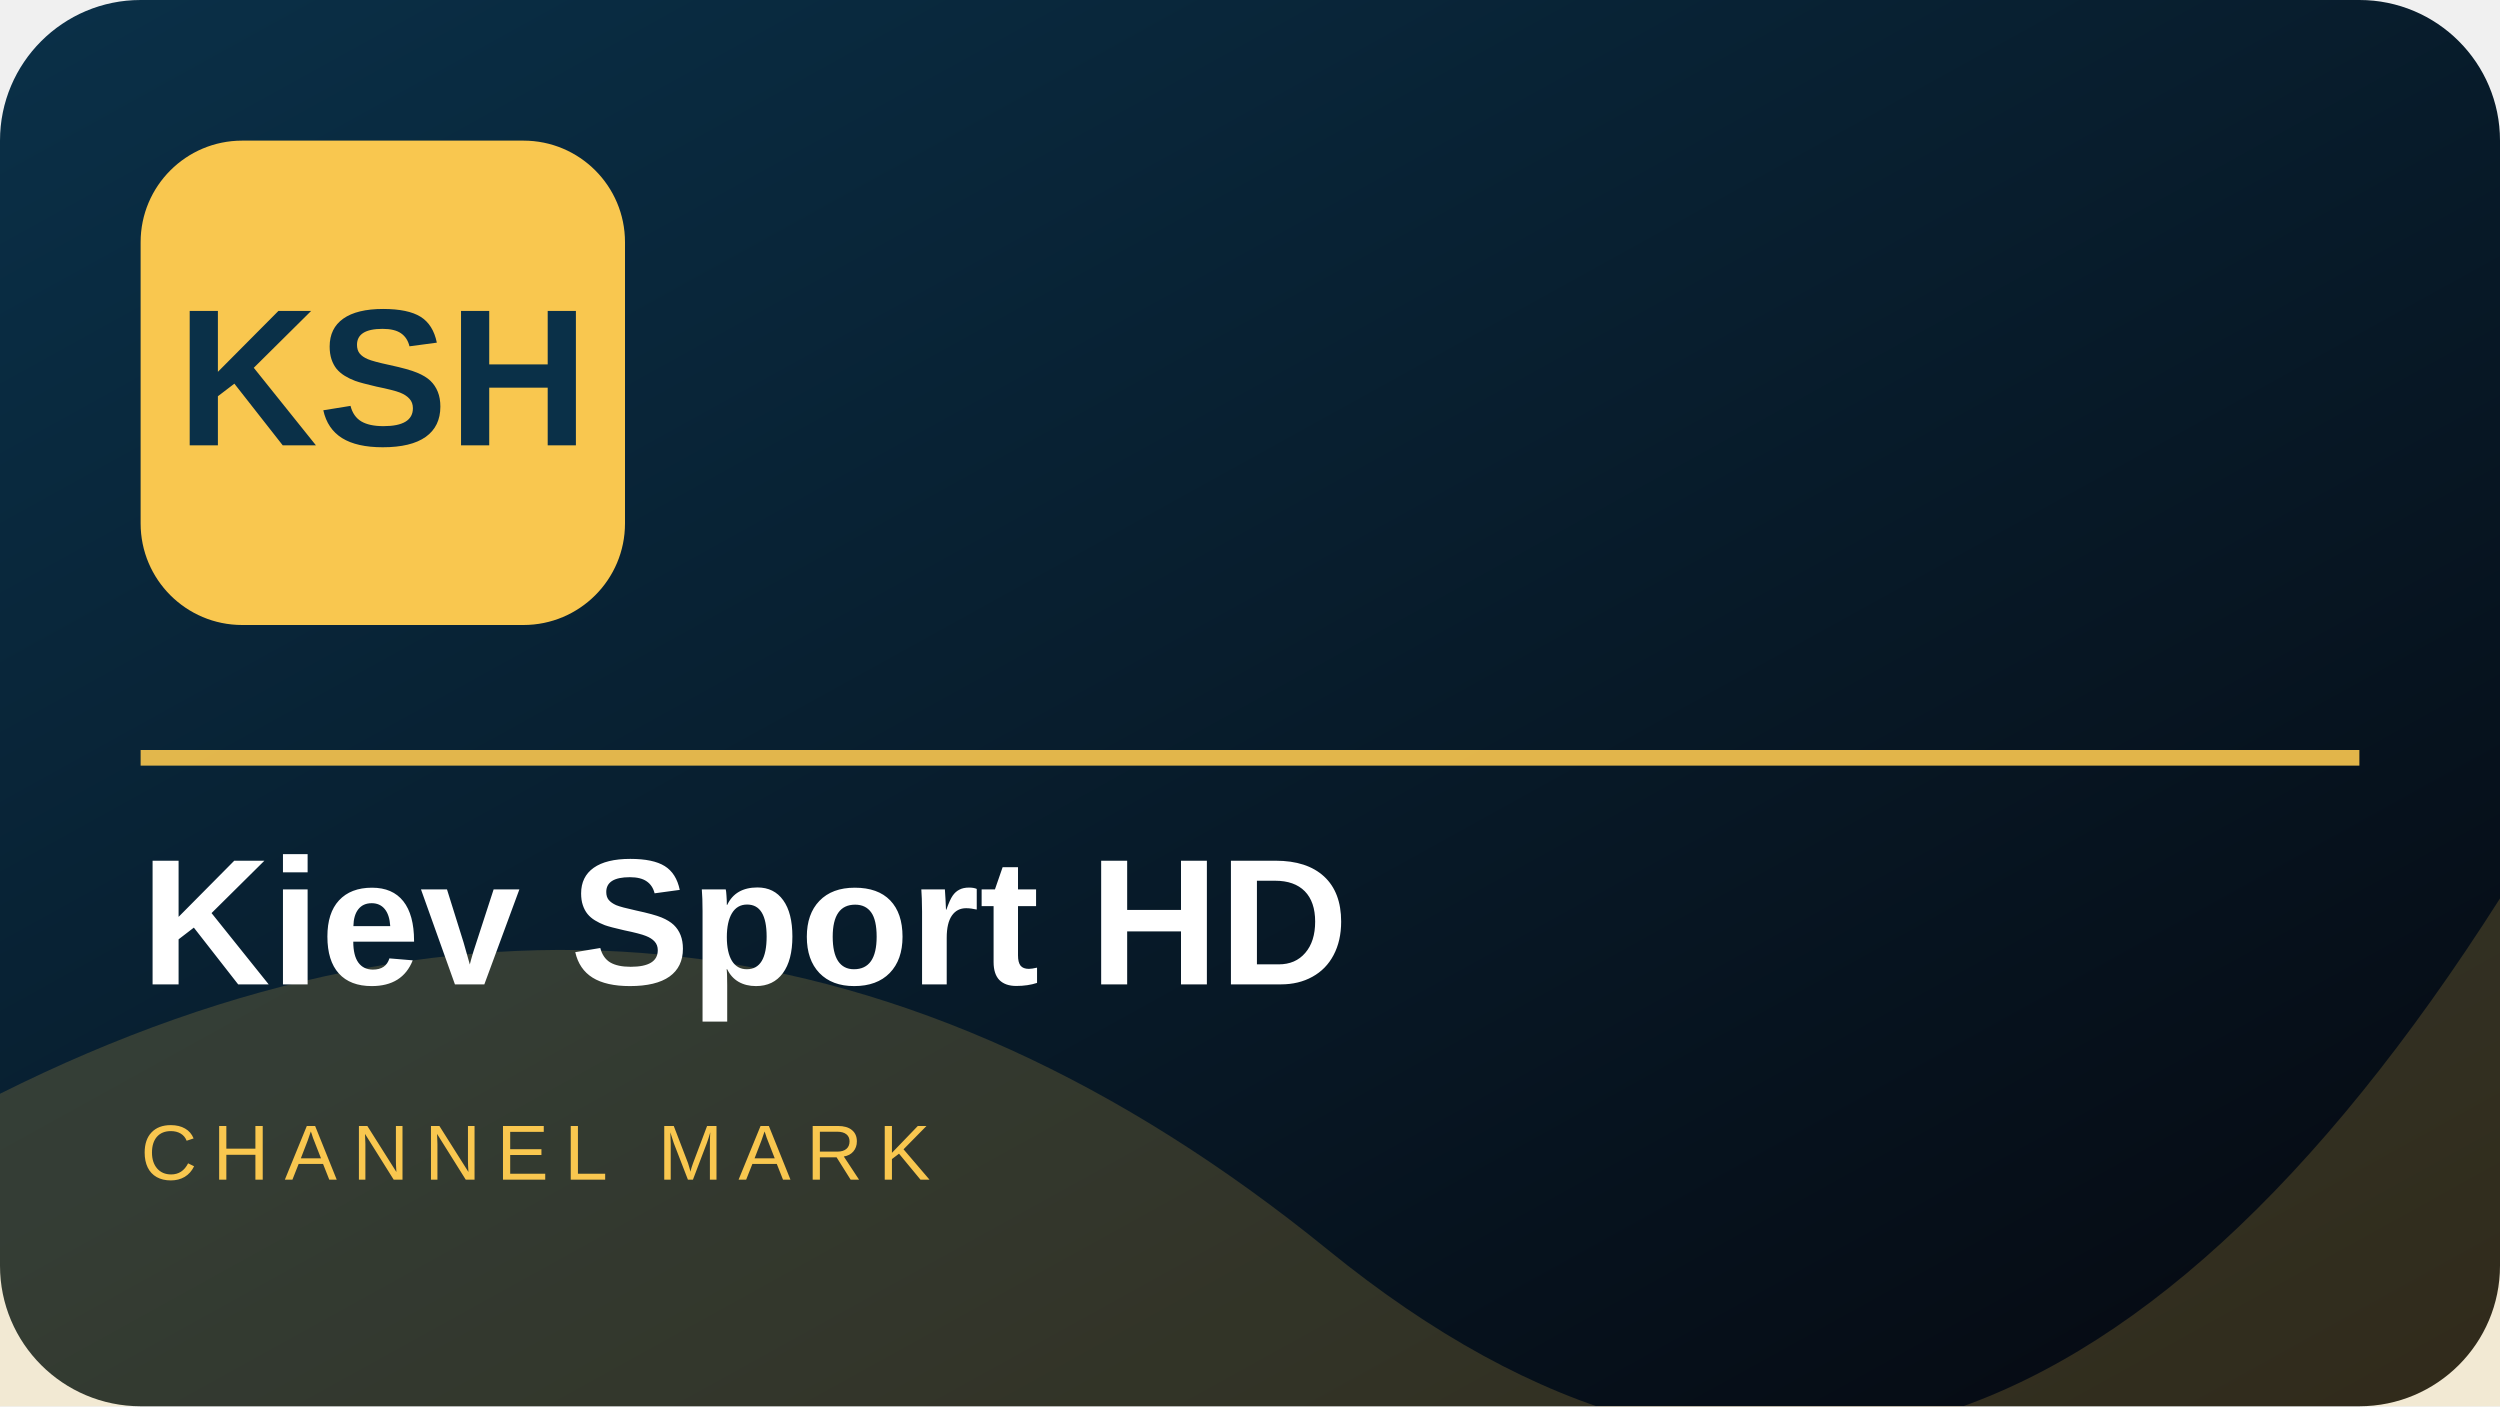
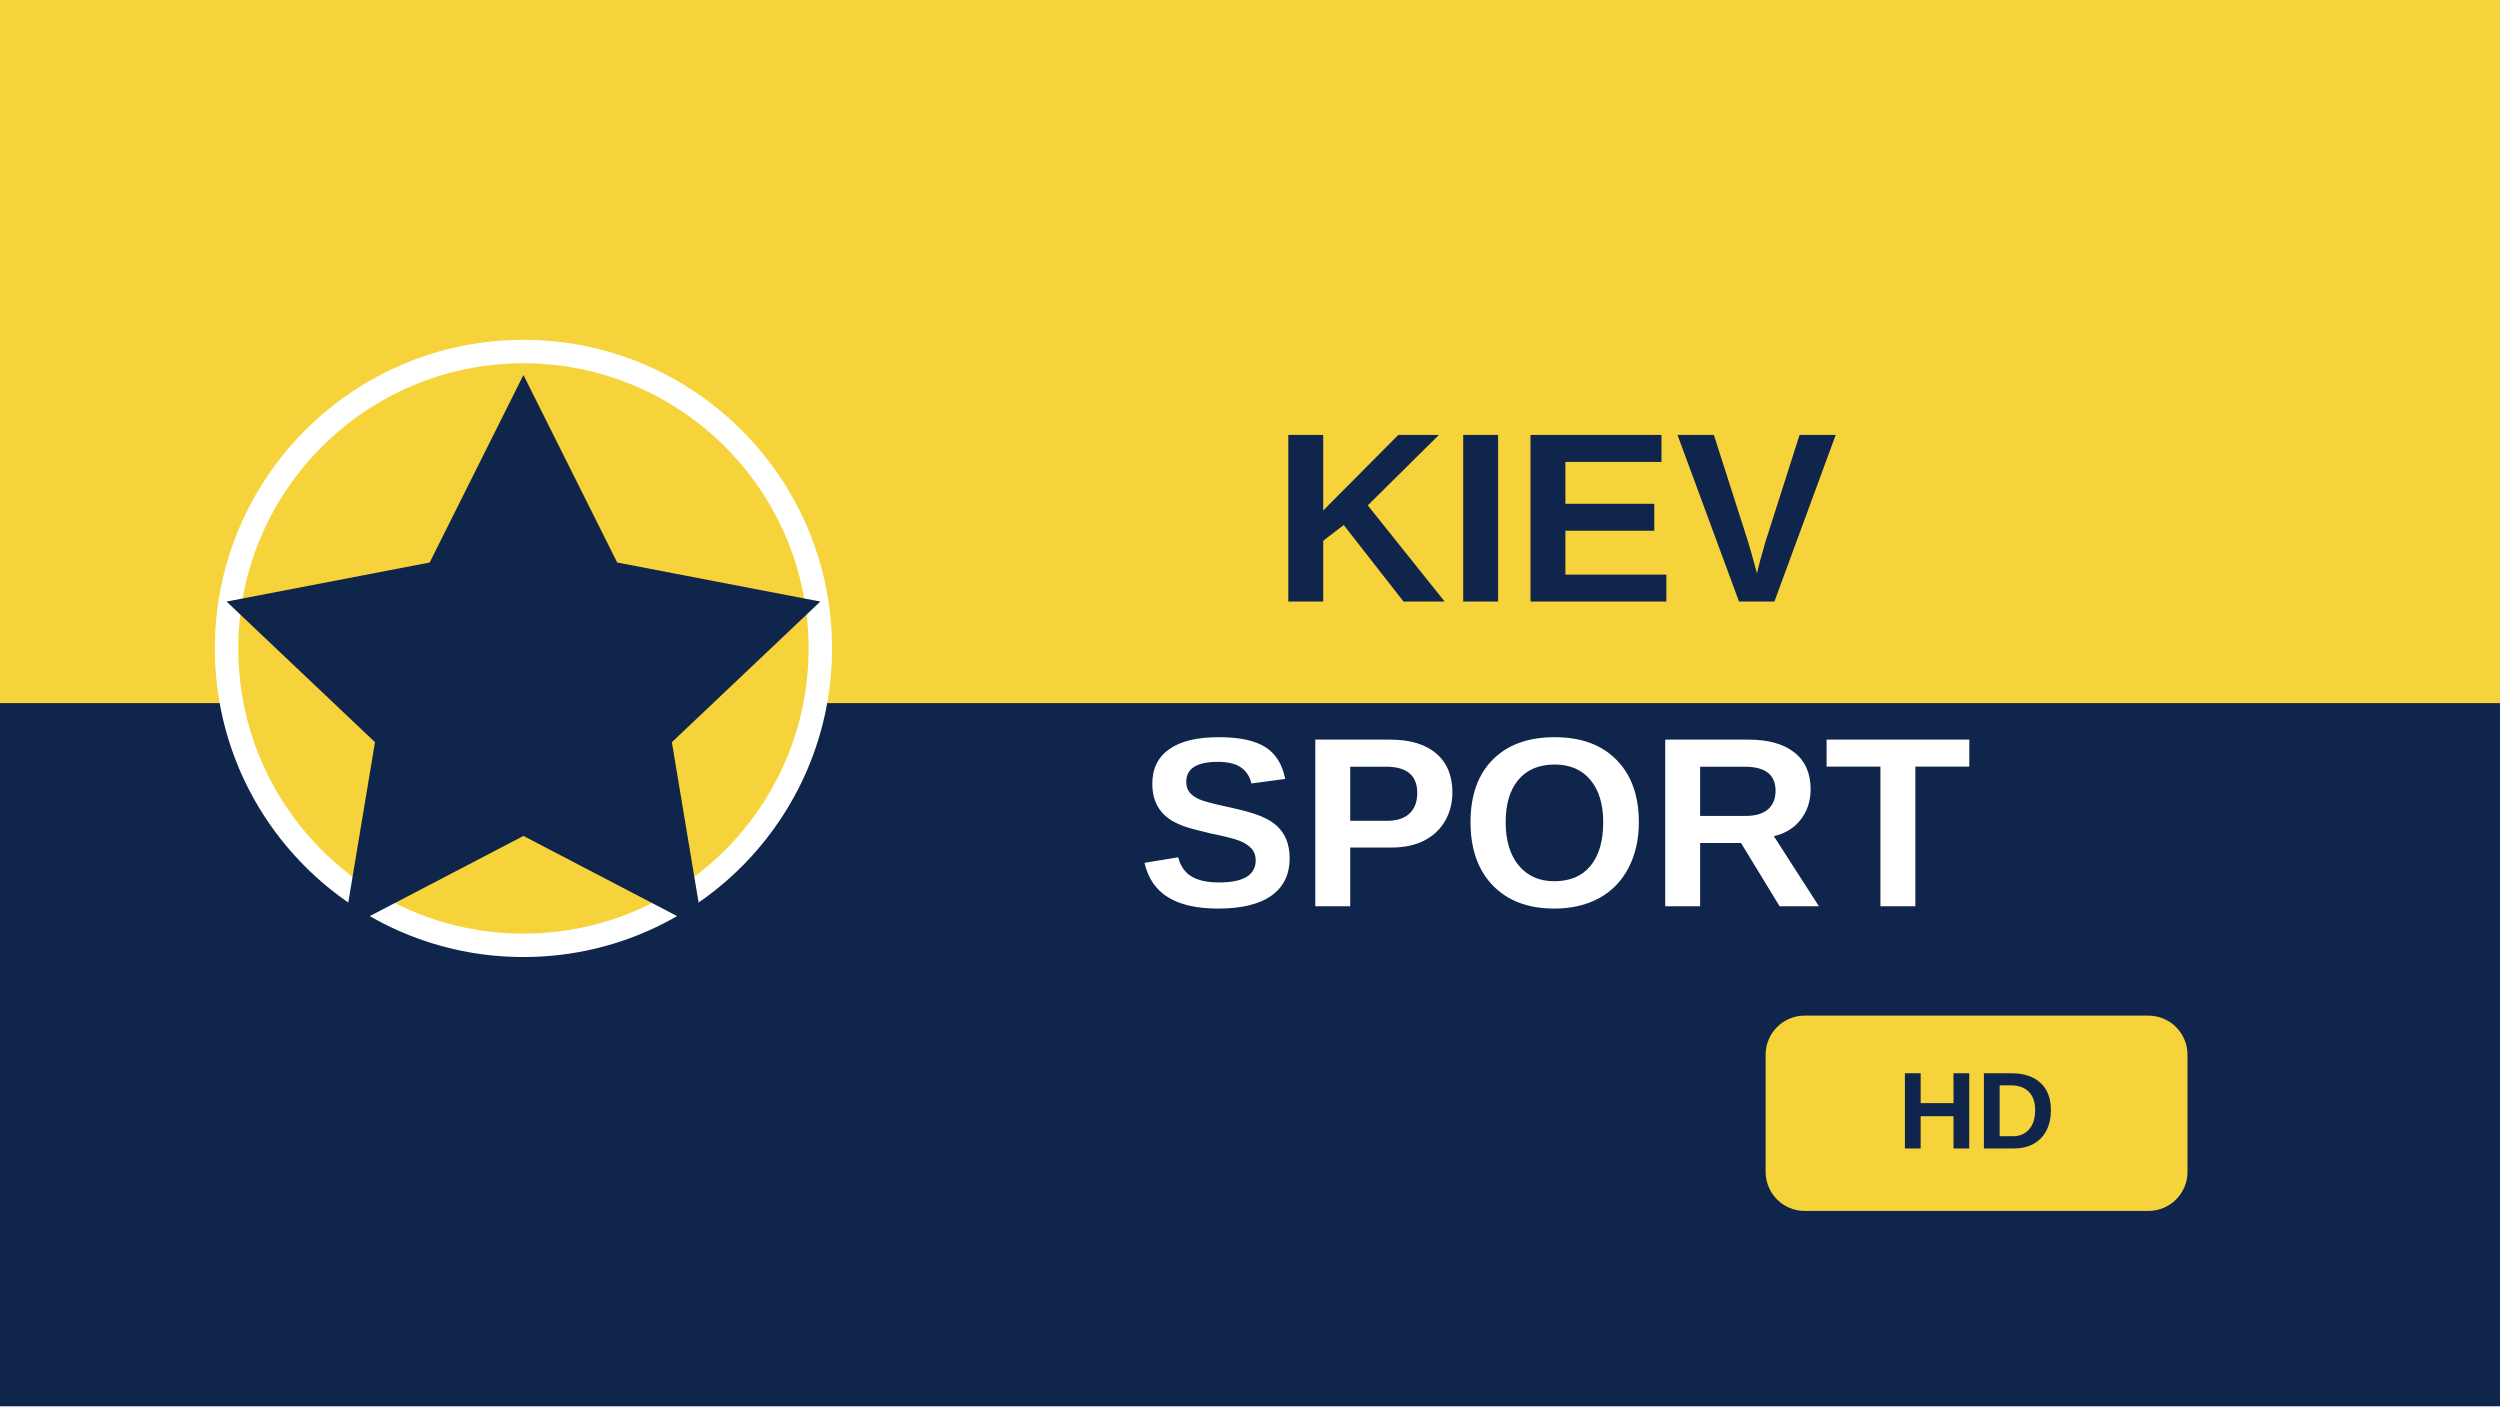
<svg xmlns="http://www.w3.org/2000/svg" width="320" height="180" viewBox="0 0 320 180" role="img" aria-label="Kiev Sport HD logo">
-   <defs>
-     <linearGradient id="g" x1="0" y1="0" x2="1" y2="1">
-       <stop offset="0" stop-color="#0a3048" />
-       <stop offset="1" stop-color="#05080f" />
-     </linearGradient>
-   </defs>
-   <rect width="320" height="180" rx="18" fill="url(#g)" />
-   <path d="M0 140 Q90 95 170 160 T320 115 V180 H0Z" fill="#f9c74f" opacity=".18" />
-   <rect x="18" y="18" width="62" height="62" rx="13" fill="#f9c74f" />
-   <text x="49" y="57" font-family="Arial,Helvetica,sans-serif" font-size="25" font-weight="800" text-anchor="middle" fill="#0a3048">KSH</text>
-   <rect x="18" y="96" width="284" height="2" fill="#f9c74f" opacity=".9" />
-   <text x="18" y="126" font-family="Arial,Helvetica,sans-serif" font-size="23" font-weight="700" fill="#ffffff">Kiev Sport HD</text>
-   <text x="18" y="151" font-family="Arial,Helvetica,sans-serif" font-size="10" letter-spacing="2" fill="#f9c74f">CHANNEL MARK</text>
+   <rect width="320" height="180" fill="#10254c" />
+   <path d="M0 0H320V90H0Z" fill="#f6d33a" />
+   <circle cx="67" cy="83" r="38" fill="#f6d33a" stroke="#fff" stroke-width="3" />
+   <path d="M67 48L79 72L105 77L86 95L90 119L67 107L44 119L48 95L29 77L55 72Z" fill="#10254c" />
+   <text x="199" y="77" fill="#10254c" font-family="Arial,sans-serif" font-size="31" font-weight="900" text-anchor="middle">KIEV</text>
+   <text x="199" y="116" fill="#fff" font-family="Arial,sans-serif" font-size="31" font-weight="900" text-anchor="middle">SPORT</text>
+   <rect x="226" y="130" width="54" height="25" rx="5" fill="#f6d33a" />
+   <text x="253" y="147" fill="#10254c" font-family="Arial,sans-serif" font-size="14" font-weight="900" text-anchor="middle">HD</text>
</svg>
